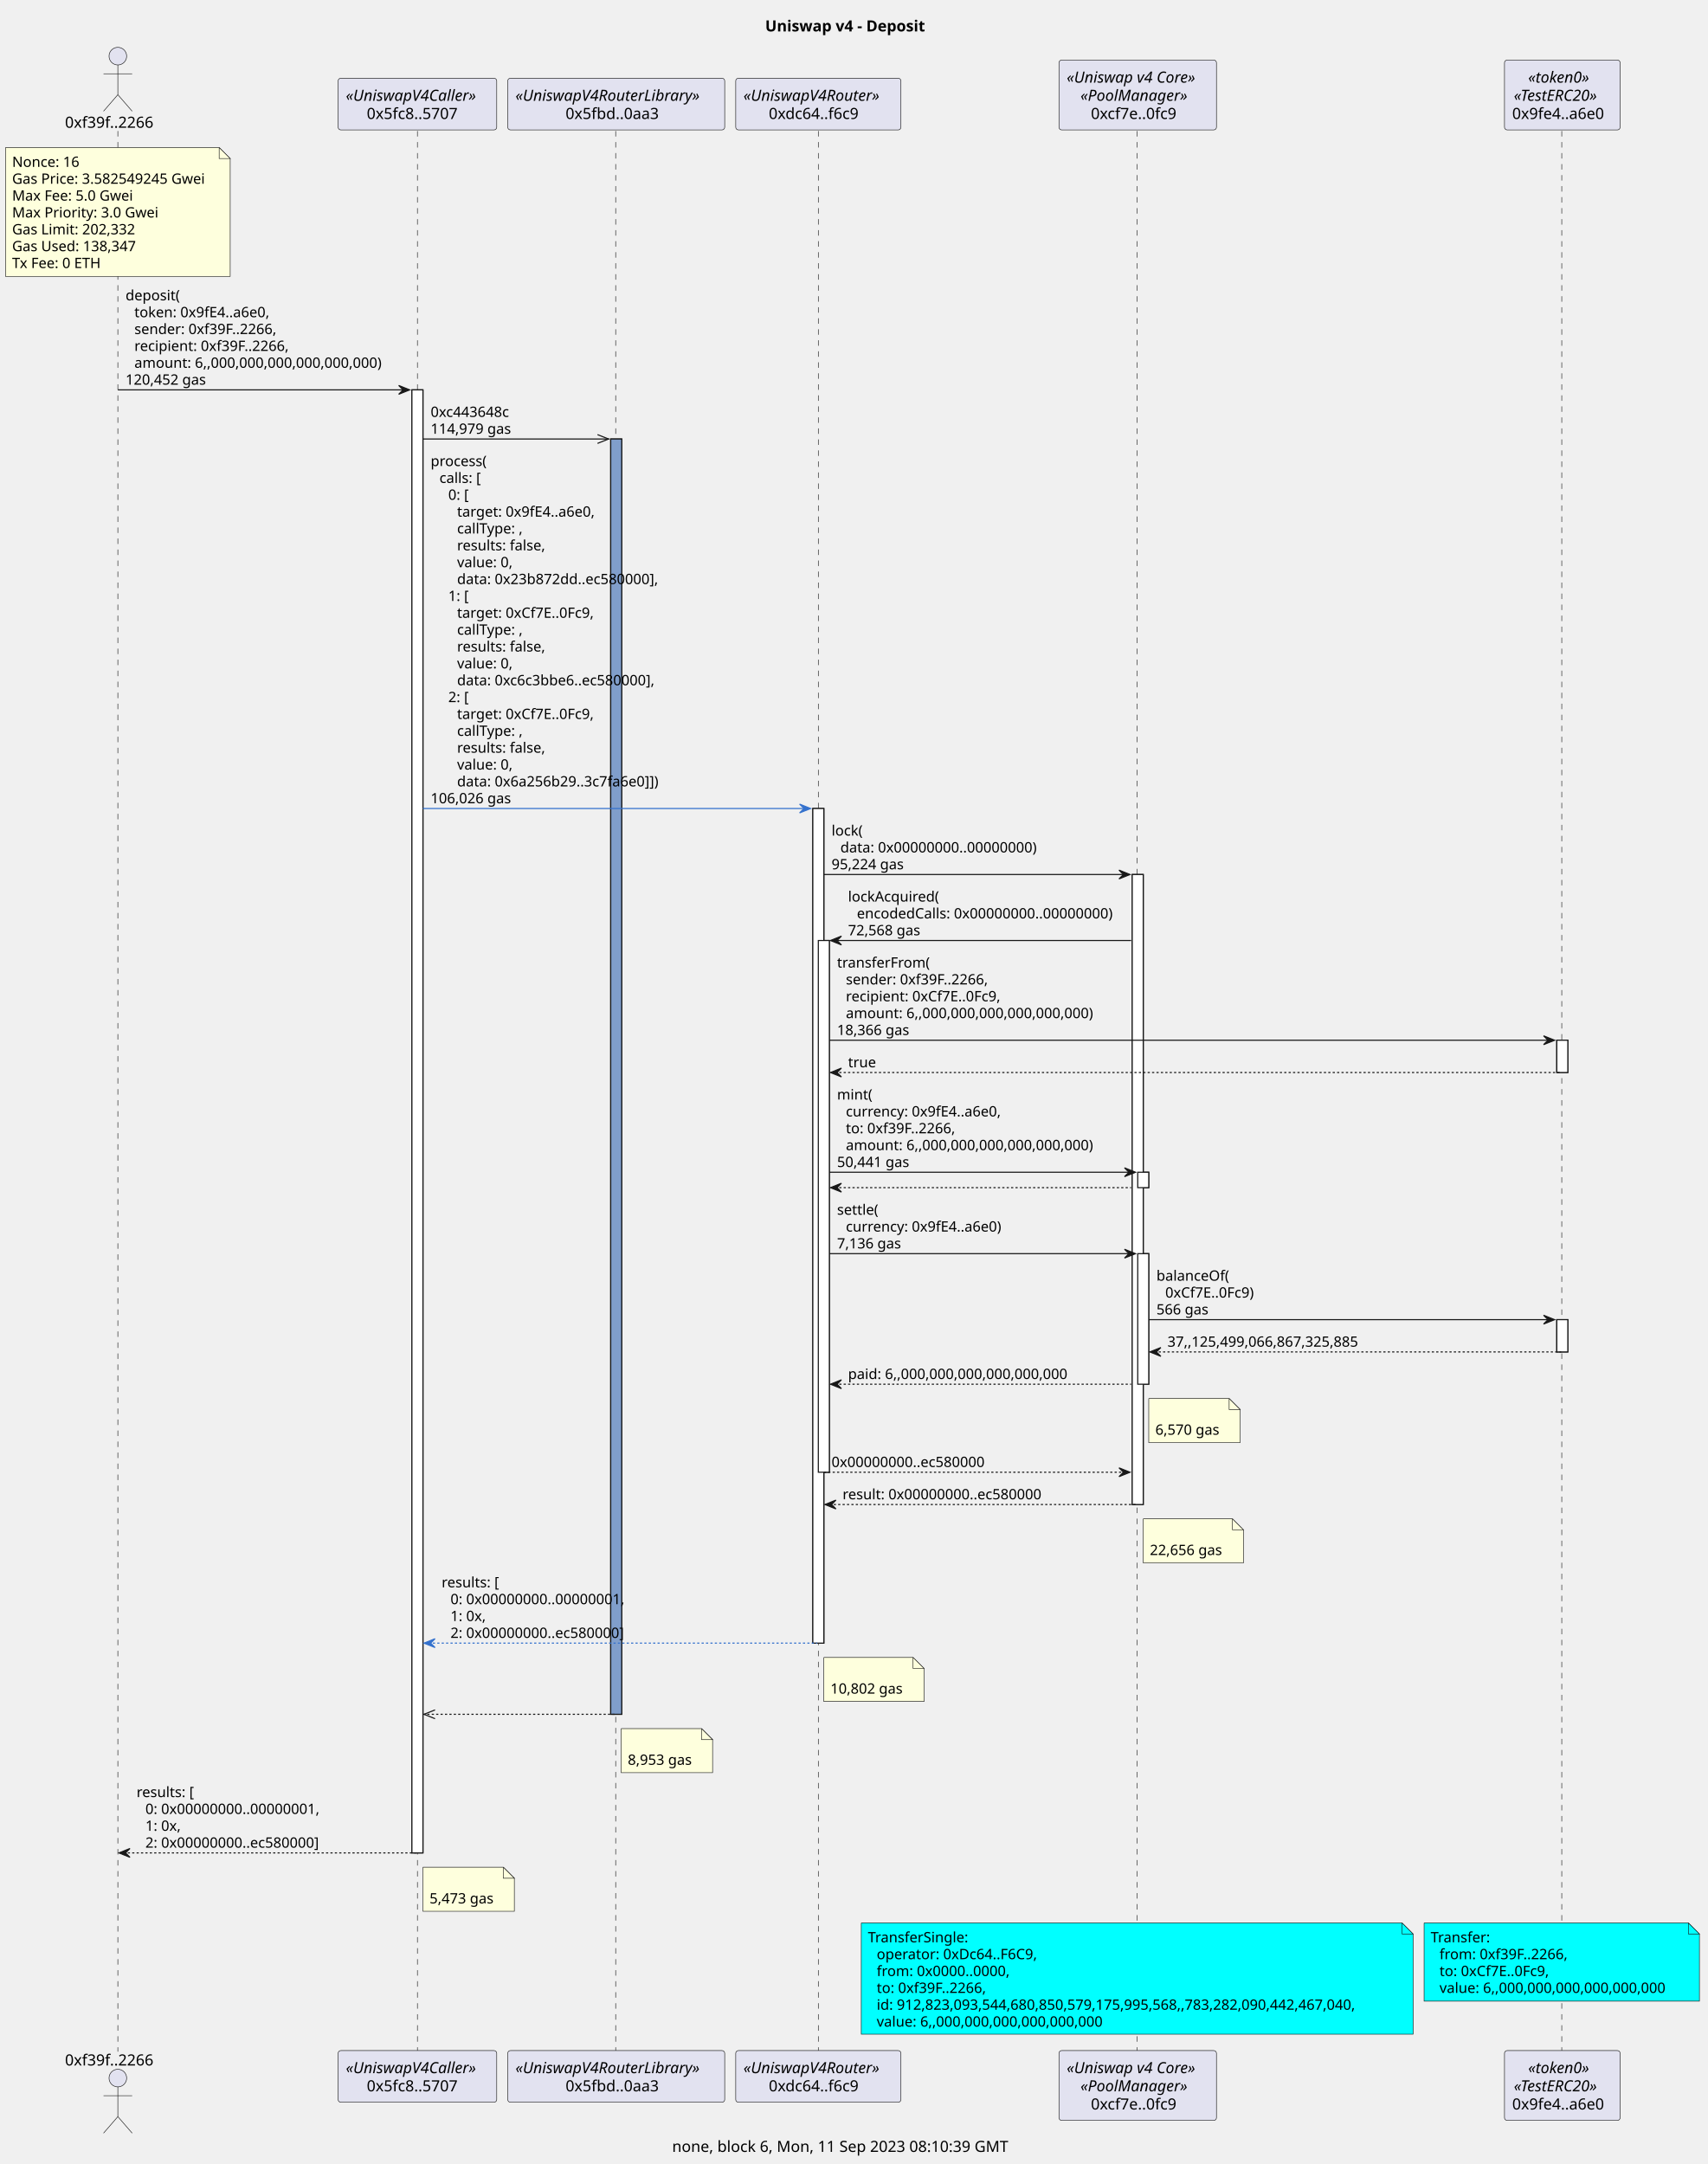
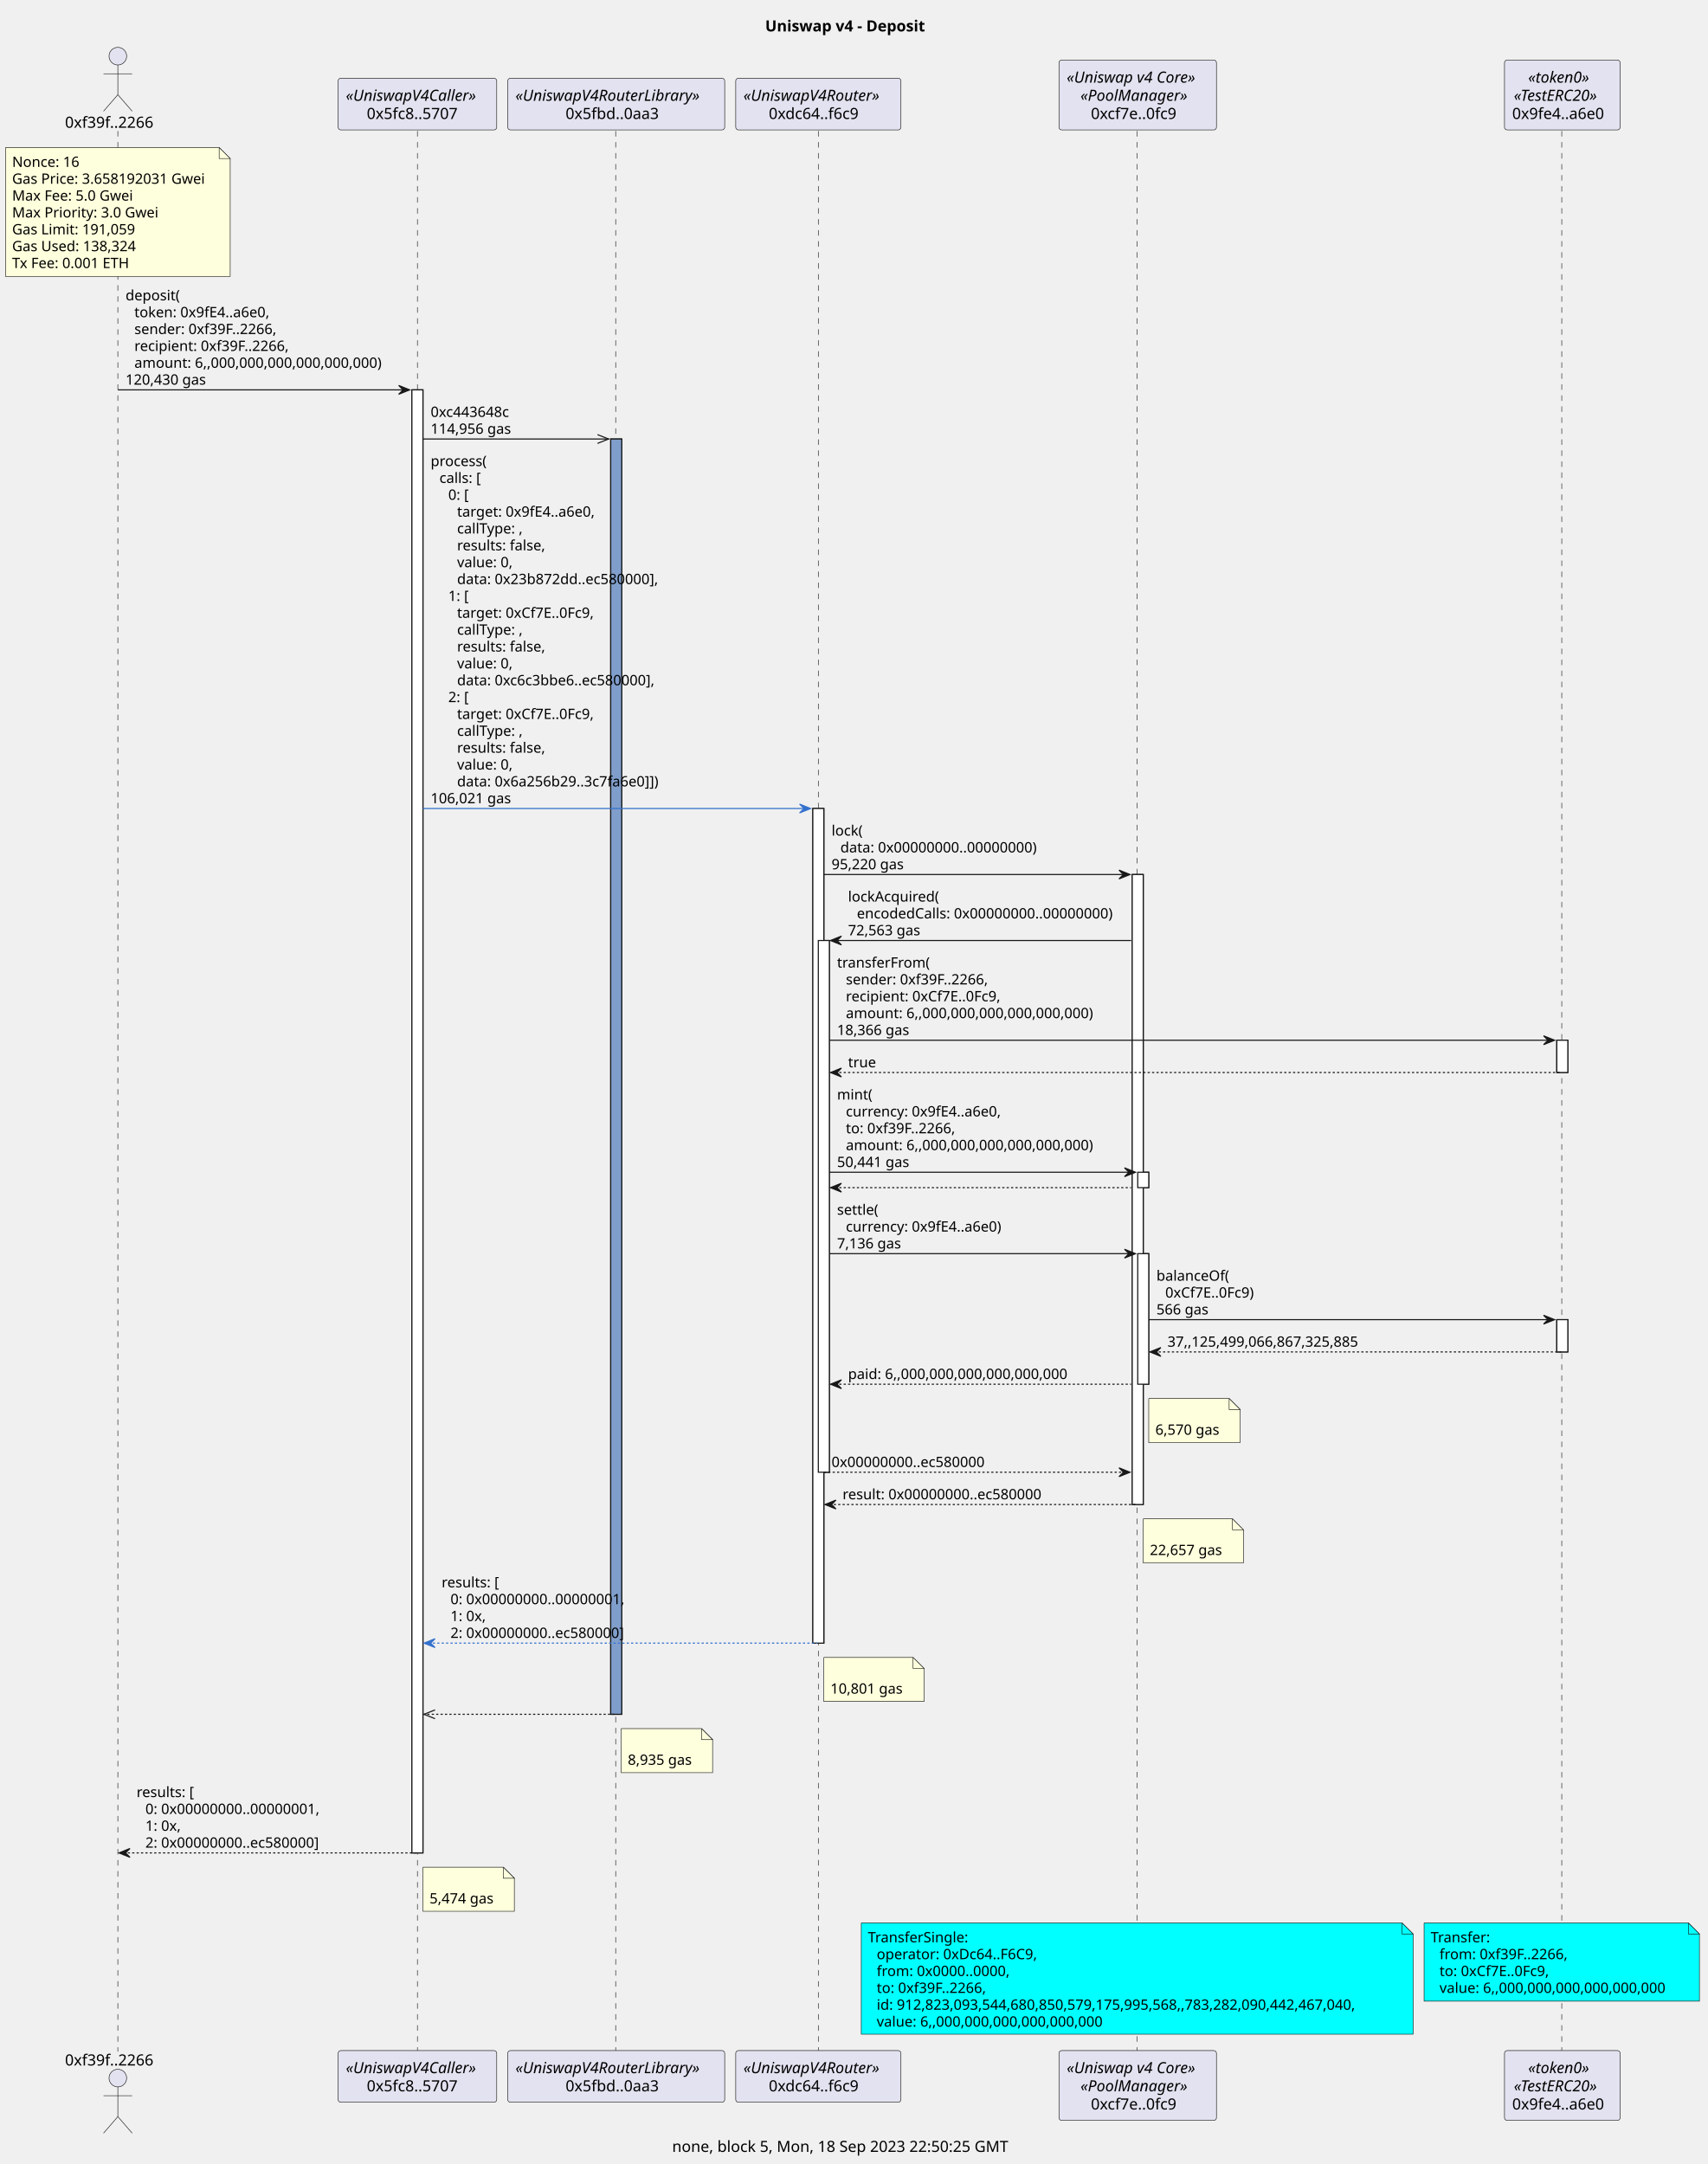
<svg xmlns="http://www.w3.org/2000/svg" contentStyleType="text/css" height="1965px" preserveAspectRatio="none" style="width:1550px;height:1965px;background:#FFFFFF;" version="1.1" viewBox="0 0 1550 1965" width="1550px" zoomAndPan="magnify">
  <defs />
  <g>
    <text fill="#000000" font-family="sans-serif" font-size="14" font-weight="bold" lengthAdjust="spacing" textLength="158" x="694.75" y="28.535">Uniswap v4 - Deposit</text>
-     <text fill="#000000" font-family="sans-serif" font-size="14" lengthAdjust="spacing" textLength="327" x="610.25" y="1954.018">none, block 6, Mon, 11 Sep 2023 08:10:39 GMT</text>
+     <text fill="#000000" font-family="sans-serif" font-size="14" lengthAdjust="spacing" textLength="327" x="610.25" y="1954.018">none, block 5, Mon, 18 Sep 2023 22:50:25 GMT</text>
    <rect fill="#FFFFFF" height="1328.496" style="stroke:#181818;stroke-width:1.0;" width="10" x="374" y="354.014" />
    <rect fill="#809ECB" height="1158.012" style="stroke:#181818;stroke-width:1.0;" width="10" x="554.5" y="398.635" />
    <rect fill="#FFFFFF" height="757.869" style="stroke:#181818;stroke-width:1.0;" width="10" x="738" y="734.156" />
    <rect fill="#FFFFFF" height="482.832" style="stroke:#181818;stroke-width:1.0;" width="10" x="743" y="854.019" />
    <rect fill="#FFFFFF" height="572.074" style="stroke:#181818;stroke-width:1.0;" width="10" x="1028" y="794.088" />
    <rect fill="#FFFFFF" height="14" style="stroke:#181818;stroke-width:1.0;" width="10" x="1033" y="1064.436" />
    <rect fill="#FFFFFF" height="118.553" style="stroke:#181818;stroke-width:1.0;" width="10" x="1033" y="1138.367" />
    <rect fill="#FFFFFF" height="29.311" style="stroke:#181818;stroke-width:1.0;" width="10" x="1413.5" y="944.572" />
    <rect fill="#FFFFFF" height="29.311" style="stroke:#181818;stroke-width:1.0;" width="10" x="1413.5" y="1198.299" />
    <line style="stroke:#181818;stroke-width:0.5;stroke-dasharray:5.0,5.0;" x1="107" x2="107" y1="118.977" y2="1862.994" />
    <line style="stroke:#181818;stroke-width:0.5;stroke-dasharray:5.0,5.0;" x1="379" x2="379" y1="118.977" y2="1862.994" />
    <line style="stroke:#181818;stroke-width:0.5;stroke-dasharray:5.0,5.0;" x1="559" x2="559" y1="118.977" y2="1862.994" />
    <line style="stroke:#181818;stroke-width:0.5;stroke-dasharray:5.0,5.0;" x1="743" x2="743" y1="118.977" y2="1862.994" />
    <line style="stroke:#181818;stroke-width:0.5;stroke-dasharray:5.0,5.0;" x1="1032.5" x2="1032.5" y1="118.977" y2="1862.994" />
    <line style="stroke:#181818;stroke-width:0.5;stroke-dasharray:5.0,5.0;" x1="1418" x2="1418" y1="118.977" y2="1862.994" />
    <text fill="#000000" font-family="sans-serif" font-size="14" lengthAdjust="spacing" textLength="90" x="59" y="116.023">0xf39f..2266</text>
    <ellipse cx="107" cy="50.988" fill="#E2E2F0" rx="8" ry="8" style="stroke:#181818;stroke-width:0.5;" />
    <path d="M107,58.988 L107,85.988 M94,66.988 L120,66.988 M107,85.988 L94,100.988 M107,85.988 L120,100.988 " fill="none" style="stroke:#181818;stroke-width:0.5;" />
    <text fill="#000000" font-family="sans-serif" font-size="14" lengthAdjust="spacing" textLength="90" x="59" y="1875.529">0xf39f..2266</text>
    <ellipse cx="107" cy="1886.982" fill="#E2E2F0" rx="8" ry="8" style="stroke:#181818;stroke-width:0.5;" />
    <path d="M107,1894.982 L107,1921.982 M94,1902.982 L120,1902.982 M107,1921.982 L94,1936.982 M107,1921.982 L120,1936.982 " fill="none" style="stroke:#181818;stroke-width:0.5;" />
    <rect fill="#E2E2F0" height="46.977" rx="2.5" ry="2.5" style="stroke:#181818;stroke-width:0.5;" width="144" x="307" y="71" />
    <text fill="#000000" font-family="sans-serif" font-size="14" font-style="italic" lengthAdjust="spacing" textLength="130" x="314" y="91.535">«UniswapV4Caller»</text>
    <text fill="#000000" font-family="sans-serif" font-size="14" lengthAdjust="spacing" textLength="92" x="333" y="108.023">0x5fc8..5707</text>
    <rect fill="#E2E2F0" height="46.977" rx="2.5" ry="2.5" style="stroke:#181818;stroke-width:0.5;" width="144" x="307" y="1861.994" />
    <text fill="#000000" font-family="sans-serif" font-size="14" font-style="italic" lengthAdjust="spacing" textLength="130" x="314" y="1882.529">«UniswapV4Caller»</text>
    <text fill="#000000" font-family="sans-serif" font-size="14" lengthAdjust="spacing" textLength="92" x="333" y="1899.018">0x5fc8..5707</text>
    <rect fill="#E2E2F0" height="46.977" rx="2.5" ry="2.5" style="stroke:#181818;stroke-width:0.5;" width="197" x="461" y="71" />
    <text fill="#000000" font-family="sans-serif" font-size="14" font-style="italic" lengthAdjust="spacing" textLength="183" x="468" y="91.535">«UniswapV4RouterLibrary»</text>
    <text fill="#000000" font-family="sans-serif" font-size="14" lengthAdjust="spacing" textLength="92" x="513.5" y="108.023">0x5fbd..0aa3</text>
    <rect fill="#E2E2F0" height="46.977" rx="2.5" ry="2.5" style="stroke:#181818;stroke-width:0.5;" width="197" x="461" y="1861.994" />
    <text fill="#000000" font-family="sans-serif" font-size="14" font-style="italic" lengthAdjust="spacing" textLength="183" x="468" y="1882.529">«UniswapV4RouterLibrary»</text>
    <text fill="#000000" font-family="sans-serif" font-size="14" lengthAdjust="spacing" textLength="92" x="513.5" y="1899.018">0x5fbd..0aa3</text>
    <rect fill="#E2E2F0" height="46.977" rx="2.5" ry="2.5" style="stroke:#181818;stroke-width:0.5;" width="150" x="668" y="71" />
    <text fill="#000000" font-family="sans-serif" font-size="14" font-style="italic" lengthAdjust="spacing" textLength="136" x="675" y="91.535">«UniswapV4Router»</text>
    <text fill="#000000" font-family="sans-serif" font-size="14" lengthAdjust="spacing" textLength="90" x="698" y="108.023">0xdc64..f6c9</text>
    <rect fill="#E2E2F0" height="46.977" rx="2.5" ry="2.5" style="stroke:#181818;stroke-width:0.5;" width="150" x="668" y="1861.994" />
    <text fill="#000000" font-family="sans-serif" font-size="14" font-style="italic" lengthAdjust="spacing" textLength="136" x="675" y="1882.529">«UniswapV4Router»</text>
    <text fill="#000000" font-family="sans-serif" font-size="14" lengthAdjust="spacing" textLength="90" x="698" y="1899.018">0xdc64..f6c9</text>
    <rect fill="#E2E2F0" height="63.465" rx="2.5" ry="2.5" style="stroke:#181818;stroke-width:0.5;" width="143" x="961.5" y="54.512" />
    <text fill="#000000" font-family="sans-serif" font-size="14" font-style="italic" lengthAdjust="spacing" textLength="129" x="968.5" y="75.047">«Uniswap v4 Core»</text>
    <text fill="#000000" font-family="sans-serif" font-size="14" font-style="italic" lengthAdjust="spacing" textLength="104" x="981" y="91.535">«PoolManager»</text>
    <text fill="#000000" font-family="sans-serif" font-size="14" lengthAdjust="spacing" textLength="85" x="990.5" y="108.023">0xcf7e..0fc9</text>
    <rect fill="#E2E2F0" height="63.465" rx="2.5" ry="2.5" style="stroke:#181818;stroke-width:0.5;" width="143" x="961.5" y="1861.994" />
    <text fill="#000000" font-family="sans-serif" font-size="14" font-style="italic" lengthAdjust="spacing" textLength="129" x="968.5" y="1882.529">«Uniswap v4 Core»</text>
    <text fill="#000000" font-family="sans-serif" font-size="14" font-style="italic" lengthAdjust="spacing" textLength="104" x="981" y="1899.018">«PoolManager»</text>
    <text fill="#000000" font-family="sans-serif" font-size="14" lengthAdjust="spacing" textLength="85" x="990.5" y="1915.506">0xcf7e..0fc9</text>
    <rect fill="#E2E2F0" height="63.465" rx="2.5" ry="2.5" style="stroke:#181818;stroke-width:0.5;" width="105" x="1366" y="54.512" />
    <text fill="#000000" font-family="sans-serif" font-size="14" font-style="italic" lengthAdjust="spacing" textLength="62" x="1387.5" y="75.047">«token0»</text>
    <text fill="#000000" font-family="sans-serif" font-size="14" font-style="italic" lengthAdjust="spacing" textLength="88" x="1374.5" y="91.535">«TestERC20»</text>
    <text fill="#000000" font-family="sans-serif" font-size="14" lengthAdjust="spacing" textLength="91" x="1373" y="108.023">0x9fe4..a6e0</text>
    <rect fill="#E2E2F0" height="63.465" rx="2.5" ry="2.5" style="stroke:#181818;stroke-width:0.5;" width="105" x="1366" y="1861.994" />
    <text fill="#000000" font-family="sans-serif" font-size="14" font-style="italic" lengthAdjust="spacing" textLength="62" x="1387.5" y="1882.529">«token0»</text>
    <text fill="#000000" font-family="sans-serif" font-size="14" font-style="italic" lengthAdjust="spacing" textLength="88" x="1374.5" y="1899.018">«TestERC20»</text>
    <text fill="#000000" font-family="sans-serif" font-size="14" lengthAdjust="spacing" textLength="91" x="1373" y="1915.506">0x9fe4..a6e0</text>
    <rect fill="#FFFFFF" height="1328.496" style="stroke:#181818;stroke-width:1.0;" width="10" x="374" y="354.014" />
    <rect fill="#809ECB" height="1158.012" style="stroke:#181818;stroke-width:1.0;" width="10" x="554.5" y="398.635" />
    <rect fill="#FFFFFF" height="757.869" style="stroke:#181818;stroke-width:1.0;" width="10" x="738" y="734.156" />
    <rect fill="#FFFFFF" height="482.832" style="stroke:#181818;stroke-width:1.0;" width="10" x="743" y="854.019" />
    <rect fill="#FFFFFF" height="572.074" style="stroke:#181818;stroke-width:1.0;" width="10" x="1028" y="794.088" />
    <rect fill="#FFFFFF" height="14" style="stroke:#181818;stroke-width:1.0;" width="10" x="1033" y="1064.436" />
    <rect fill="#FFFFFF" height="118.553" style="stroke:#181818;stroke-width:1.0;" width="10" x="1033" y="1138.367" />
    <rect fill="#FFFFFF" height="29.311" style="stroke:#181818;stroke-width:1.0;" width="10" x="1413.5" y="944.572" />
    <rect fill="#FFFFFF" height="29.311" style="stroke:#181818;stroke-width:1.0;" width="10" x="1413.5" y="1198.299" />
    <path d="M5,133.977 L5,250.977 L209,250.977 L209,143.977 L199,133.977 L5,133.977 " fill="#FEFFDD" style="stroke:#181818;stroke-width:0.5;" />
    <path d="M199,133.977 L199,143.977 L209,143.977 L199,133.977 " fill="#FEFFDD" style="stroke:#181818;stroke-width:0.5;" />
    <text fill="#000000" font-family="sans-serif" font-size="13" lengthAdjust="spacing" textLength="64" x="11" y="151.545">Nonce: 16</text>
-     <text fill="#000000" font-family="sans-serif" font-size="13" lengthAdjust="spacing" textLength="183" x="11" y="166.856">Gas Price: 3.582549245 Gwei</text>
+     <text fill="#000000" font-family="sans-serif" font-size="13" lengthAdjust="spacing" textLength="183" x="11" y="166.856">Gas Price: 3.658192031 Gwei</text>
    <text fill="#000000" font-family="sans-serif" font-size="13" lengthAdjust="spacing" textLength="113" x="11" y="182.166">Max Fee: 5.0 Gwei</text>
    <text fill="#000000" font-family="sans-serif" font-size="13" lengthAdjust="spacing" textLength="137" x="11" y="197.477">Max Priority: 3.0 Gwei</text>
-     <text fill="#000000" font-family="sans-serif" font-size="13" lengthAdjust="spacing" textLength="119" x="11" y="212.787">Gas Limit: 202,332</text>
-     <text fill="#000000" font-family="sans-serif" font-size="13" lengthAdjust="spacing" textLength="118" x="11" y="228.098">Gas Used: 138,347</text>
-     <text fill="#000000" font-family="sans-serif" font-size="13" lengthAdjust="spacing" textLength="86" x="11" y="243.408">Tx Fee: 0 ETH</text>
+     <text fill="#000000" font-family="sans-serif" font-size="13" lengthAdjust="spacing" textLength="119" x="11" y="212.787">Gas Limit: 191,059</text>
+     <text fill="#000000" font-family="sans-serif" font-size="13" lengthAdjust="spacing" textLength="118" x="11" y="228.098">Gas Used: 138,324</text>
+     <text fill="#000000" font-family="sans-serif" font-size="13" lengthAdjust="spacing" textLength="114" x="11" y="243.408">Tx Fee: 0.001 ETH</text>
    <polygon fill="#181818" points="362,350.014,372,354.014,362,358.014,366,354.014" style="stroke:#181818;stroke-width:1.0;" />
    <line style="stroke:#181818;stroke-width:1.0;" x1="107" x2="368" y1="354.014" y2="354.014" />
    <text fill="#000000" font-family="sans-serif" font-size="13" lengthAdjust="spacing" textLength="51" x="114" y="272.719">deposit(</text>
    <text fill="#000000" font-family="sans-serif" font-size="13" lengthAdjust="spacing" textLength="130" x="122" y="288.029">token: 0x9fE4..a6e0,</text>
    <text fill="#000000" font-family="sans-serif" font-size="13" lengthAdjust="spacing" textLength="138" x="122" y="303.34">sender: 0xf39F..2266,</text>
    <text fill="#000000" font-family="sans-serif" font-size="13" lengthAdjust="spacing" textLength="151" x="122" y="318.65">recipient: 0xf39F..2266,</text>
    <text fill="#000000" font-family="sans-serif" font-size="13" lengthAdjust="spacing" textLength="240" x="122" y="333.961">amount: 6,,000,000,000,000,000,000)</text>
-     <text fill="#000000" font-family="sans-serif" font-size="13" lengthAdjust="spacing" textLength="78" x="114" y="349.272">120,452 gas</text>
+     <text fill="#000000" font-family="sans-serif" font-size="13" lengthAdjust="spacing" textLength="78" x="114" y="349.272">120,430 gas</text>
    <line style="stroke:#181818;stroke-width:1.0;" x1="552.5" x2="542.5" y1="398.635" y2="394.635" />
    <line style="stroke:#181818;stroke-width:1.0;" x1="552.5" x2="542.5" y1="398.635" y2="402.635" />
    <line style="stroke:#181818;stroke-width:1.0;" x1="384" x2="553.5" y1="398.635" y2="398.635" />
    <text fill="#000000" font-family="sans-serif" font-size="13" lengthAdjust="spacing" textLength="78" x="391" y="378.582">0xc443648c</text>
-     <text fill="#000000" font-family="sans-serif" font-size="13" lengthAdjust="spacing" textLength="78" x="391" y="393.893">114,979 gas</text>
+     <text fill="#000000" font-family="sans-serif" font-size="13" lengthAdjust="spacing" textLength="78" x="391" y="393.893">114,956 gas</text>
    <polygon fill="#3471CD" points="726,730.156,736,734.156,726,738.156,730,734.156" style="stroke:#3471CD;stroke-width:1.0;" />
    <line style="stroke:#3471CD;stroke-width:1.0;" x1="384" x2="732" y1="734.156" y2="734.156" />
    <text fill="#000000" font-family="sans-serif" font-size="13" lengthAdjust="spacing" textLength="53" x="391" y="423.203">process(</text>
    <text fill="#000000" font-family="sans-serif" font-size="13" lengthAdjust="spacing" textLength="41" x="399" y="438.514">calls: [</text>
    <text fill="#000000" font-family="sans-serif" font-size="13" lengthAdjust="spacing" textLength="20" x="407" y="453.824">0: [</text>
    <text fill="#000000" font-family="sans-serif" font-size="13" lengthAdjust="spacing" textLength="131" x="415" y="469.135">target: 0x9fE4..a6e0,</text>
    <text fill="#000000" font-family="sans-serif" font-size="13" lengthAdjust="spacing" textLength="64" x="415" y="484.445">callType: ,</text>
    <text fill="#000000" font-family="sans-serif" font-size="13" lengthAdjust="spacing" textLength="85" x="415" y="499.756">results: false,</text>
    <text fill="#000000" font-family="sans-serif" font-size="13" lengthAdjust="spacing" textLength="53" x="415" y="515.066">value: 0,</text>
    <text fill="#000000" font-family="sans-serif" font-size="13" lengthAdjust="spacing" textLength="193" x="415" y="530.377">data: 0x23b872dd..ec580000],</text>
    <text fill="#000000" font-family="sans-serif" font-size="13" lengthAdjust="spacing" textLength="20" x="407" y="545.688">1: [</text>
    <text fill="#000000" font-family="sans-serif" font-size="13" lengthAdjust="spacing" textLength="132" x="415" y="560.998">target: 0xCf7E..0Fc9,</text>
    <text fill="#000000" font-family="sans-serif" font-size="13" lengthAdjust="spacing" textLength="64" x="415" y="576.309">callType: ,</text>
    <text fill="#000000" font-family="sans-serif" font-size="13" lengthAdjust="spacing" textLength="85" x="415" y="591.619">results: false,</text>
    <text fill="#000000" font-family="sans-serif" font-size="13" lengthAdjust="spacing" textLength="53" x="415" y="606.93">value: 0,</text>
    <text fill="#000000" font-family="sans-serif" font-size="13" lengthAdjust="spacing" textLength="190" x="415" y="622.24">data: 0xc6c3bbe6..ec580000],</text>
    <text fill="#000000" font-family="sans-serif" font-size="13" lengthAdjust="spacing" textLength="20" x="407" y="637.551">2: [</text>
    <text fill="#000000" font-family="sans-serif" font-size="13" lengthAdjust="spacing" textLength="132" x="415" y="652.861">target: 0xCf7E..0Fc9,</text>
    <text fill="#000000" font-family="sans-serif" font-size="13" lengthAdjust="spacing" textLength="64" x="415" y="668.172">callType: ,</text>
    <text fill="#000000" font-family="sans-serif" font-size="13" lengthAdjust="spacing" textLength="85" x="415" y="683.482">results: false,</text>
    <text fill="#000000" font-family="sans-serif" font-size="13" lengthAdjust="spacing" textLength="53" x="415" y="698.793">value: 0,</text>
    <text fill="#000000" font-family="sans-serif" font-size="13" lengthAdjust="spacing" textLength="192" x="415" y="714.104">data: 0x6a256b29..3c7fa6e0]])</text>
-     <text fill="#000000" font-family="sans-serif" font-size="13" lengthAdjust="spacing" textLength="78" x="391" y="729.414">106,026 gas</text>
+     <text fill="#000000" font-family="sans-serif" font-size="13" lengthAdjust="spacing" textLength="78" x="391" y="729.414">106,021 gas</text>
    <polygon fill="#181818" points="1016,790.088,1026,794.088,1016,798.088,1020,794.088" style="stroke:#181818;stroke-width:1.0;" />
    <line style="stroke:#181818;stroke-width:1.0;" x1="748" x2="1022" y1="794.088" y2="794.088" />
    <text fill="#000000" font-family="sans-serif" font-size="13" lengthAdjust="spacing" textLength="31" x="755" y="758.725">lock(</text>
    <text fill="#000000" font-family="sans-serif" font-size="13" lengthAdjust="spacing" textLength="191" x="763" y="774.035">data: 0x00000000..00000000)</text>
-     <text fill="#000000" font-family="sans-serif" font-size="13" lengthAdjust="spacing" textLength="70" x="755" y="789.346">95,224 gas</text>
+     <text fill="#000000" font-family="sans-serif" font-size="13" lengthAdjust="spacing" textLength="70" x="755" y="789.346">95,220 gas</text>
    <polygon fill="#181818" points="764,850.019,754,854.019,764,858.019,760,854.019" style="stroke:#181818;stroke-width:1.0;" />
    <line style="stroke:#181818;stroke-width:1.0;" x1="758" x2="1027" y1="854.019" y2="854.019" />
    <text fill="#000000" font-family="sans-serif" font-size="13" lengthAdjust="spacing" textLength="87" x="770" y="818.656">lockAcquired(</text>
    <text fill="#000000" font-family="sans-serif" font-size="13" lengthAdjust="spacing" textLength="248" x="778" y="833.967">encodedCalls: 0x00000000..00000000)</text>
-     <text fill="#000000" font-family="sans-serif" font-size="13" lengthAdjust="spacing" textLength="70" x="770" y="849.277">72,568 gas</text>
+     <text fill="#000000" font-family="sans-serif" font-size="13" lengthAdjust="spacing" textLength="70" x="770" y="849.277">72,563 gas</text>
    <polygon fill="#181818" points="1401.5,940.572,1411.5,944.572,1401.5,948.572,1405.5,944.572" style="stroke:#181818;stroke-width:1.0;" />
    <line style="stroke:#181818;stroke-width:1.0;" x1="753" x2="1407.5" y1="944.572" y2="944.572" />
    <text fill="#000000" font-family="sans-serif" font-size="13" lengthAdjust="spacing" textLength="85" x="760" y="878.588">transferFrom(</text>
    <text fill="#000000" font-family="sans-serif" font-size="13" lengthAdjust="spacing" textLength="138" x="768" y="893.898">sender: 0xf39F..2266,</text>
    <text fill="#000000" font-family="sans-serif" font-size="13" lengthAdjust="spacing" textLength="150" x="768" y="909.209">recipient: 0xCf7E..0Fc9,</text>
    <text fill="#000000" font-family="sans-serif" font-size="13" lengthAdjust="spacing" textLength="240" x="768" y="924.519">amount: 6,,000,000,000,000,000,000)</text>
    <text fill="#000000" font-family="sans-serif" font-size="13" lengthAdjust="spacing" textLength="70" x="760" y="939.83">18,366 gas</text>
    <polygon fill="#181818" points="764,969.883,754,973.883,764,977.883,760,973.883" style="stroke:#181818;stroke-width:1.0;" />
    <line style="stroke:#181818;stroke-width:1.0;stroke-dasharray:2.0,2.0;" x1="758" x2="1417.5" y1="973.883" y2="973.883" />
    <text fill="#000000" font-family="sans-serif" font-size="13" lengthAdjust="spacing" textLength="25" x="770" y="969.141">true</text>
    <polygon fill="#181818" points="1021,1060.436,1031,1064.436,1021,1068.436,1025,1064.436" style="stroke:#181818;stroke-width:1.0;" />
    <line style="stroke:#181818;stroke-width:1.0;" x1="753" x2="1027" y1="1064.436" y2="1064.436" />
    <text fill="#000000" font-family="sans-serif" font-size="13" lengthAdjust="spacing" textLength="33" x="760" y="998.451">mint(</text>
    <text fill="#000000" font-family="sans-serif" font-size="13" lengthAdjust="spacing" textLength="148" x="768" y="1013.762">currency: 0x9fE4..a6e0,</text>
    <text fill="#000000" font-family="sans-serif" font-size="13" lengthAdjust="spacing" textLength="109" x="768" y="1029.072">to: 0xf39F..2266,</text>
    <text fill="#000000" font-family="sans-serif" font-size="13" lengthAdjust="spacing" textLength="240" x="768" y="1044.383">amount: 6,,000,000,000,000,000,000)</text>
    <text fill="#000000" font-family="sans-serif" font-size="13" lengthAdjust="spacing" textLength="70" x="760" y="1059.693">50,441 gas</text>
    <polygon fill="#181818" points="764,1074.436,754,1078.436,764,1082.436,760,1078.436" style="stroke:#181818;stroke-width:1.0;" />
    <line style="stroke:#181818;stroke-width:1.0;stroke-dasharray:2.0,2.0;" x1="758" x2="1027" y1="1078.436" y2="1078.436" />
    <polygon fill="#181818" points="1021,1134.367,1031,1138.367,1021,1142.367,1025,1138.367" style="stroke:#181818;stroke-width:1.0;" />
    <line style="stroke:#181818;stroke-width:1.0;" x1="753" x2="1027" y1="1138.367" y2="1138.367" />
    <text fill="#000000" font-family="sans-serif" font-size="13" lengthAdjust="spacing" textLength="39" x="760" y="1103.004">settle(</text>
    <text fill="#000000" font-family="sans-serif" font-size="13" lengthAdjust="spacing" textLength="148" x="768" y="1118.314">currency: 0x9fE4..a6e0)</text>
    <text fill="#000000" font-family="sans-serif" font-size="13" lengthAdjust="spacing" textLength="62" x="760" y="1133.625">7,136 gas</text>
    <polygon fill="#181818" points="1401.5,1194.299,1411.5,1198.299,1401.5,1202.299,1405.5,1198.299" style="stroke:#181818;stroke-width:1.0;" />
    <line style="stroke:#181818;stroke-width:1.0;" x1="1043" x2="1407.5" y1="1198.299" y2="1198.299" />
    <text fill="#000000" font-family="sans-serif" font-size="13" lengthAdjust="spacing" textLength="67" x="1050" y="1162.936">balanceOf(</text>
    <text fill="#000000" font-family="sans-serif" font-size="13" lengthAdjust="spacing" textLength="87" x="1058" y="1178.246">0xCf7E..0Fc9)</text>
    <text fill="#000000" font-family="sans-serif" font-size="13" lengthAdjust="spacing" textLength="50" x="1050" y="1193.557">566 gas</text>
    <polygon fill="#181818" points="1054,1223.609,1044,1227.609,1054,1231.609,1050,1227.609" style="stroke:#181818;stroke-width:1.0;" />
    <line style="stroke:#181818;stroke-width:1.0;stroke-dasharray:2.0,2.0;" x1="1048" x2="1417.5" y1="1227.609" y2="1227.609" />
    <text fill="#000000" font-family="sans-serif" font-size="13" lengthAdjust="spacing" textLength="188" x="1060" y="1222.867">37,,125,499,066,867,325,885</text>
    <polygon fill="#181818" points="764,1252.92,754,1256.92,764,1260.92,760,1256.92" style="stroke:#181818;stroke-width:1.0;" />
    <line style="stroke:#181818;stroke-width:1.0;stroke-dasharray:2.0,2.0;" x1="758" x2="1027" y1="1256.92" y2="1256.92" />
    <text fill="#000000" font-family="sans-serif" font-size="13" lengthAdjust="spacing" textLength="215" x="770" y="1252.178">paid: 6,,000,000,000,000,000,000</text>
    <path d="M1043,1269.92 L1043,1309.92 L1126,1309.92 L1126,1279.92 L1116,1269.92 L1043,1269.92 " fill="#FEFFDD" style="stroke:#181818;stroke-width:0.5;" />
    <path d="M1116,1269.92 L1116,1279.92 L1126,1279.92 L1116,1269.92 " fill="#FEFFDD" style="stroke:#181818;stroke-width:0.5;" />
    <text fill="#000000" font-family="sans-serif" font-size="13" lengthAdjust="spacing" textLength="4" x="1049" y="1287.488"> </text>
    <text fill="#000000" font-family="sans-serif" font-size="13" lengthAdjust="spacing" textLength="62" x="1049" y="1302.799">6,570 gas</text>
    <polygon fill="#181818" points="1016,1332.852,1026,1336.852,1016,1340.852,1020,1336.852" style="stroke:#181818;stroke-width:1.0;" />
    <line style="stroke:#181818;stroke-width:1.0;stroke-dasharray:2.0,2.0;" x1="748" x2="1022" y1="1336.852" y2="1336.852" />
    <text fill="#000000" font-family="sans-serif" font-size="13" lengthAdjust="spacing" textLength="150" x="755" y="1332.109">0x00000000..ec580000</text>
    <polygon fill="#181818" points="759,1362.162,749,1366.162,759,1370.162,755,1366.162" style="stroke:#181818;stroke-width:1.0;" />
    <line style="stroke:#181818;stroke-width:1.0;stroke-dasharray:2.0,2.0;" x1="753" x2="1032" y1="1366.162" y2="1366.162" />
    <text fill="#000000" font-family="sans-serif" font-size="13" lengthAdjust="spacing" textLength="194" x="765" y="1361.42">result: 0x00000000..ec580000</text>
    <path d="M1038,1379.162 L1038,1419.162 L1129,1419.162 L1129,1389.162 L1119,1379.162 L1038,1379.162 " fill="#FEFFDD" style="stroke:#181818;stroke-width:0.5;" />
    <path d="M1119,1379.162 L1119,1389.162 L1129,1389.162 L1119,1379.162 " fill="#FEFFDD" style="stroke:#181818;stroke-width:0.5;" />
    <text fill="#000000" font-family="sans-serif" font-size="13" lengthAdjust="spacing" textLength="4" x="1044" y="1396.73"> </text>
-     <text fill="#000000" font-family="sans-serif" font-size="13" lengthAdjust="spacing" textLength="70" x="1044" y="1412.041">22,656 gas</text>
+     <text fill="#000000" font-family="sans-serif" font-size="13" lengthAdjust="spacing" textLength="70" x="1044" y="1412.041">22,657 gas</text>
    <polygon fill="#3471CD" points="395,1488.025,385,1492.025,395,1496.025,391,1492.025" style="stroke:#3471CD;stroke-width:1.0;" />
    <line style="stroke:#3471CD;stroke-width:1.0;stroke-dasharray:2.0,2.0;" x1="389" x2="742" y1="1492.025" y2="1492.025" />
    <text fill="#000000" font-family="sans-serif" font-size="13" lengthAdjust="spacing" textLength="55" x="401" y="1441.352">results: [</text>
    <text fill="#000000" font-family="sans-serif" font-size="13" lengthAdjust="spacing" textLength="172" x="409" y="1456.662">0: 0x00000000..00000001,</text>
    <text fill="#000000" font-family="sans-serif" font-size="13" lengthAdjust="spacing" textLength="36" x="409" y="1471.973">1: 0x,</text>
    <text fill="#000000" font-family="sans-serif" font-size="13" lengthAdjust="spacing" textLength="170" x="409" y="1487.283">2: 0x00000000..ec580000]</text>
    <path d="M748,1505.025 L748,1545.025 L839,1545.025 L839,1515.025 L829,1505.025 L748,1505.025 " fill="#FEFFDD" style="stroke:#181818;stroke-width:0.5;" />
    <path d="M829,1505.025 L829,1515.025 L839,1515.025 L829,1505.025 " fill="#FEFFDD" style="stroke:#181818;stroke-width:0.5;" />
    <text fill="#000000" font-family="sans-serif" font-size="13" lengthAdjust="spacing" textLength="4" x="754" y="1522.594"> </text>
-     <text fill="#000000" font-family="sans-serif" font-size="13" lengthAdjust="spacing" textLength="70" x="754" y="1537.904">10,802 gas</text>
+     <text fill="#000000" font-family="sans-serif" font-size="13" lengthAdjust="spacing" textLength="70" x="754" y="1537.904">10,801 gas</text>
    <line style="stroke:#181818;stroke-width:1.0;" x1="385" x2="395" y1="1556.647" y2="1552.647" />
    <line style="stroke:#181818;stroke-width:1.0;" x1="385" x2="395" y1="1556.647" y2="1560.647" />
    <line style="stroke:#181818;stroke-width:1.0;stroke-dasharray:2.0,2.0;" x1="384" x2="558.5" y1="1556.647" y2="1556.647" />
    <path d="M564,1569.647 L564,1609.647 L647,1609.647 L647,1579.647 L637,1569.647 L564,1569.647 " fill="#FEFFDD" style="stroke:#181818;stroke-width:0.5;" />
    <path d="M637,1569.647 L637,1579.647 L647,1579.647 L637,1569.647 " fill="#FEFFDD" style="stroke:#181818;stroke-width:0.5;" />
    <text fill="#000000" font-family="sans-serif" font-size="13" lengthAdjust="spacing" textLength="4" x="570" y="1587.215"> </text>
-     <text fill="#000000" font-family="sans-serif" font-size="13" lengthAdjust="spacing" textLength="62" x="570" y="1602.525">8,953 gas</text>
+     <text fill="#000000" font-family="sans-serif" font-size="13" lengthAdjust="spacing" textLength="62" x="570" y="1602.525">8,935 gas</text>
    <polygon fill="#181818" points="118,1678.51,108,1682.51,118,1686.51,114,1682.51" style="stroke:#181818;stroke-width:1.0;" />
    <line style="stroke:#181818;stroke-width:1.0;stroke-dasharray:2.0,2.0;" x1="112" x2="378" y1="1682.51" y2="1682.51" />
    <text fill="#000000" font-family="sans-serif" font-size="13" lengthAdjust="spacing" textLength="55" x="124" y="1631.836">results: [</text>
    <text fill="#000000" font-family="sans-serif" font-size="13" lengthAdjust="spacing" textLength="172" x="132" y="1647.147">0: 0x00000000..00000001,</text>
    <text fill="#000000" font-family="sans-serif" font-size="13" lengthAdjust="spacing" textLength="36" x="132" y="1662.457">1: 0x,</text>
    <text fill="#000000" font-family="sans-serif" font-size="13" lengthAdjust="spacing" textLength="170" x="132" y="1677.768">2: 0x00000000..ec580000]</text>
    <path d="M384,1695.51 L384,1735.51 L467,1735.51 L467,1705.51 L457,1695.51 L384,1695.51 " fill="#FEFFDD" style="stroke:#181818;stroke-width:0.5;" />
    <path d="M457,1695.51 L457,1705.51 L467,1705.51 L457,1695.51 " fill="#FEFFDD" style="stroke:#181818;stroke-width:0.5;" />
    <text fill="#000000" font-family="sans-serif" font-size="13" lengthAdjust="spacing" textLength="4" x="390" y="1713.078"> </text>
-     <text fill="#000000" font-family="sans-serif" font-size="13" lengthAdjust="spacing" textLength="62" x="390" y="1728.389">5,473 gas</text>
+     <text fill="#000000" font-family="sans-serif" font-size="13" lengthAdjust="spacing" textLength="62" x="390" y="1728.389">5,474 gas</text>
    <path d="M782,1746.131 L782,1847.131 L1283,1847.131 L1283,1756.131 L1273,1746.131 L782,1746.131 " fill="#00FFFF" style="stroke:#181818;stroke-width:0.5;" />
    <path d="M1273,1746.131 L1273,1756.131 L1283,1756.131 L1273,1746.131 " fill="#00FFFF" style="stroke:#181818;stroke-width:0.5;" />
    <text fill="#000000" font-family="sans-serif" font-size="13" lengthAdjust="spacing" textLength="94" x="788" y="1763.699">TransferSingle:</text>
    <text fill="#000000" font-family="sans-serif" font-size="13" lengthAdjust="spacing" textLength="154" x="796" y="1779.01">operator: 0xDc64..F6C9,</text>
    <text fill="#000000" font-family="sans-serif" font-size="13" lengthAdjust="spacing" textLength="130" x="796" y="1794.32">from: 0x0000..0000,</text>
    <text fill="#000000" font-family="sans-serif" font-size="13" lengthAdjust="spacing" textLength="109" x="796" y="1809.631">to: 0xf39F..2266,</text>
    <text fill="#000000" font-family="sans-serif" font-size="13" lengthAdjust="spacing" textLength="472" x="796" y="1824.941">id: 912,823,093,544,680,850,579,175,995,568,,783,282,090,442,467,040,</text>
    <text fill="#000000" font-family="sans-serif" font-size="13" lengthAdjust="spacing" textLength="221" x="796" y="1840.252">value: 6,,000,000,000,000,000,000</text>
    <path d="M1293,1746.131 L1293,1817.131 L1543,1817.131 L1543,1756.131 L1533,1746.131 L1293,1746.131 " fill="#00FFFF" style="stroke:#181818;stroke-width:0.5;" />
    <path d="M1533,1746.131 L1533,1756.131 L1543,1756.131 L1533,1746.131 " fill="#00FFFF" style="stroke:#181818;stroke-width:0.5;" />
    <text fill="#000000" font-family="sans-serif" font-size="13" lengthAdjust="spacing" textLength="56" x="1299" y="1763.699">Transfer:</text>
    <text fill="#000000" font-family="sans-serif" font-size="13" lengthAdjust="spacing" textLength="126" x="1307" y="1779.01">from: 0xf39F..2266,</text>
    <text fill="#000000" font-family="sans-serif" font-size="13" lengthAdjust="spacing" textLength="108" x="1307" y="1794.32">to: 0xCf7E..0Fc9,</text>
    <text fill="#000000" font-family="sans-serif" font-size="13" lengthAdjust="spacing" textLength="221" x="1307" y="1809.631">value: 6,,000,000,000,000,000,000</text>
  </g>
</svg>
